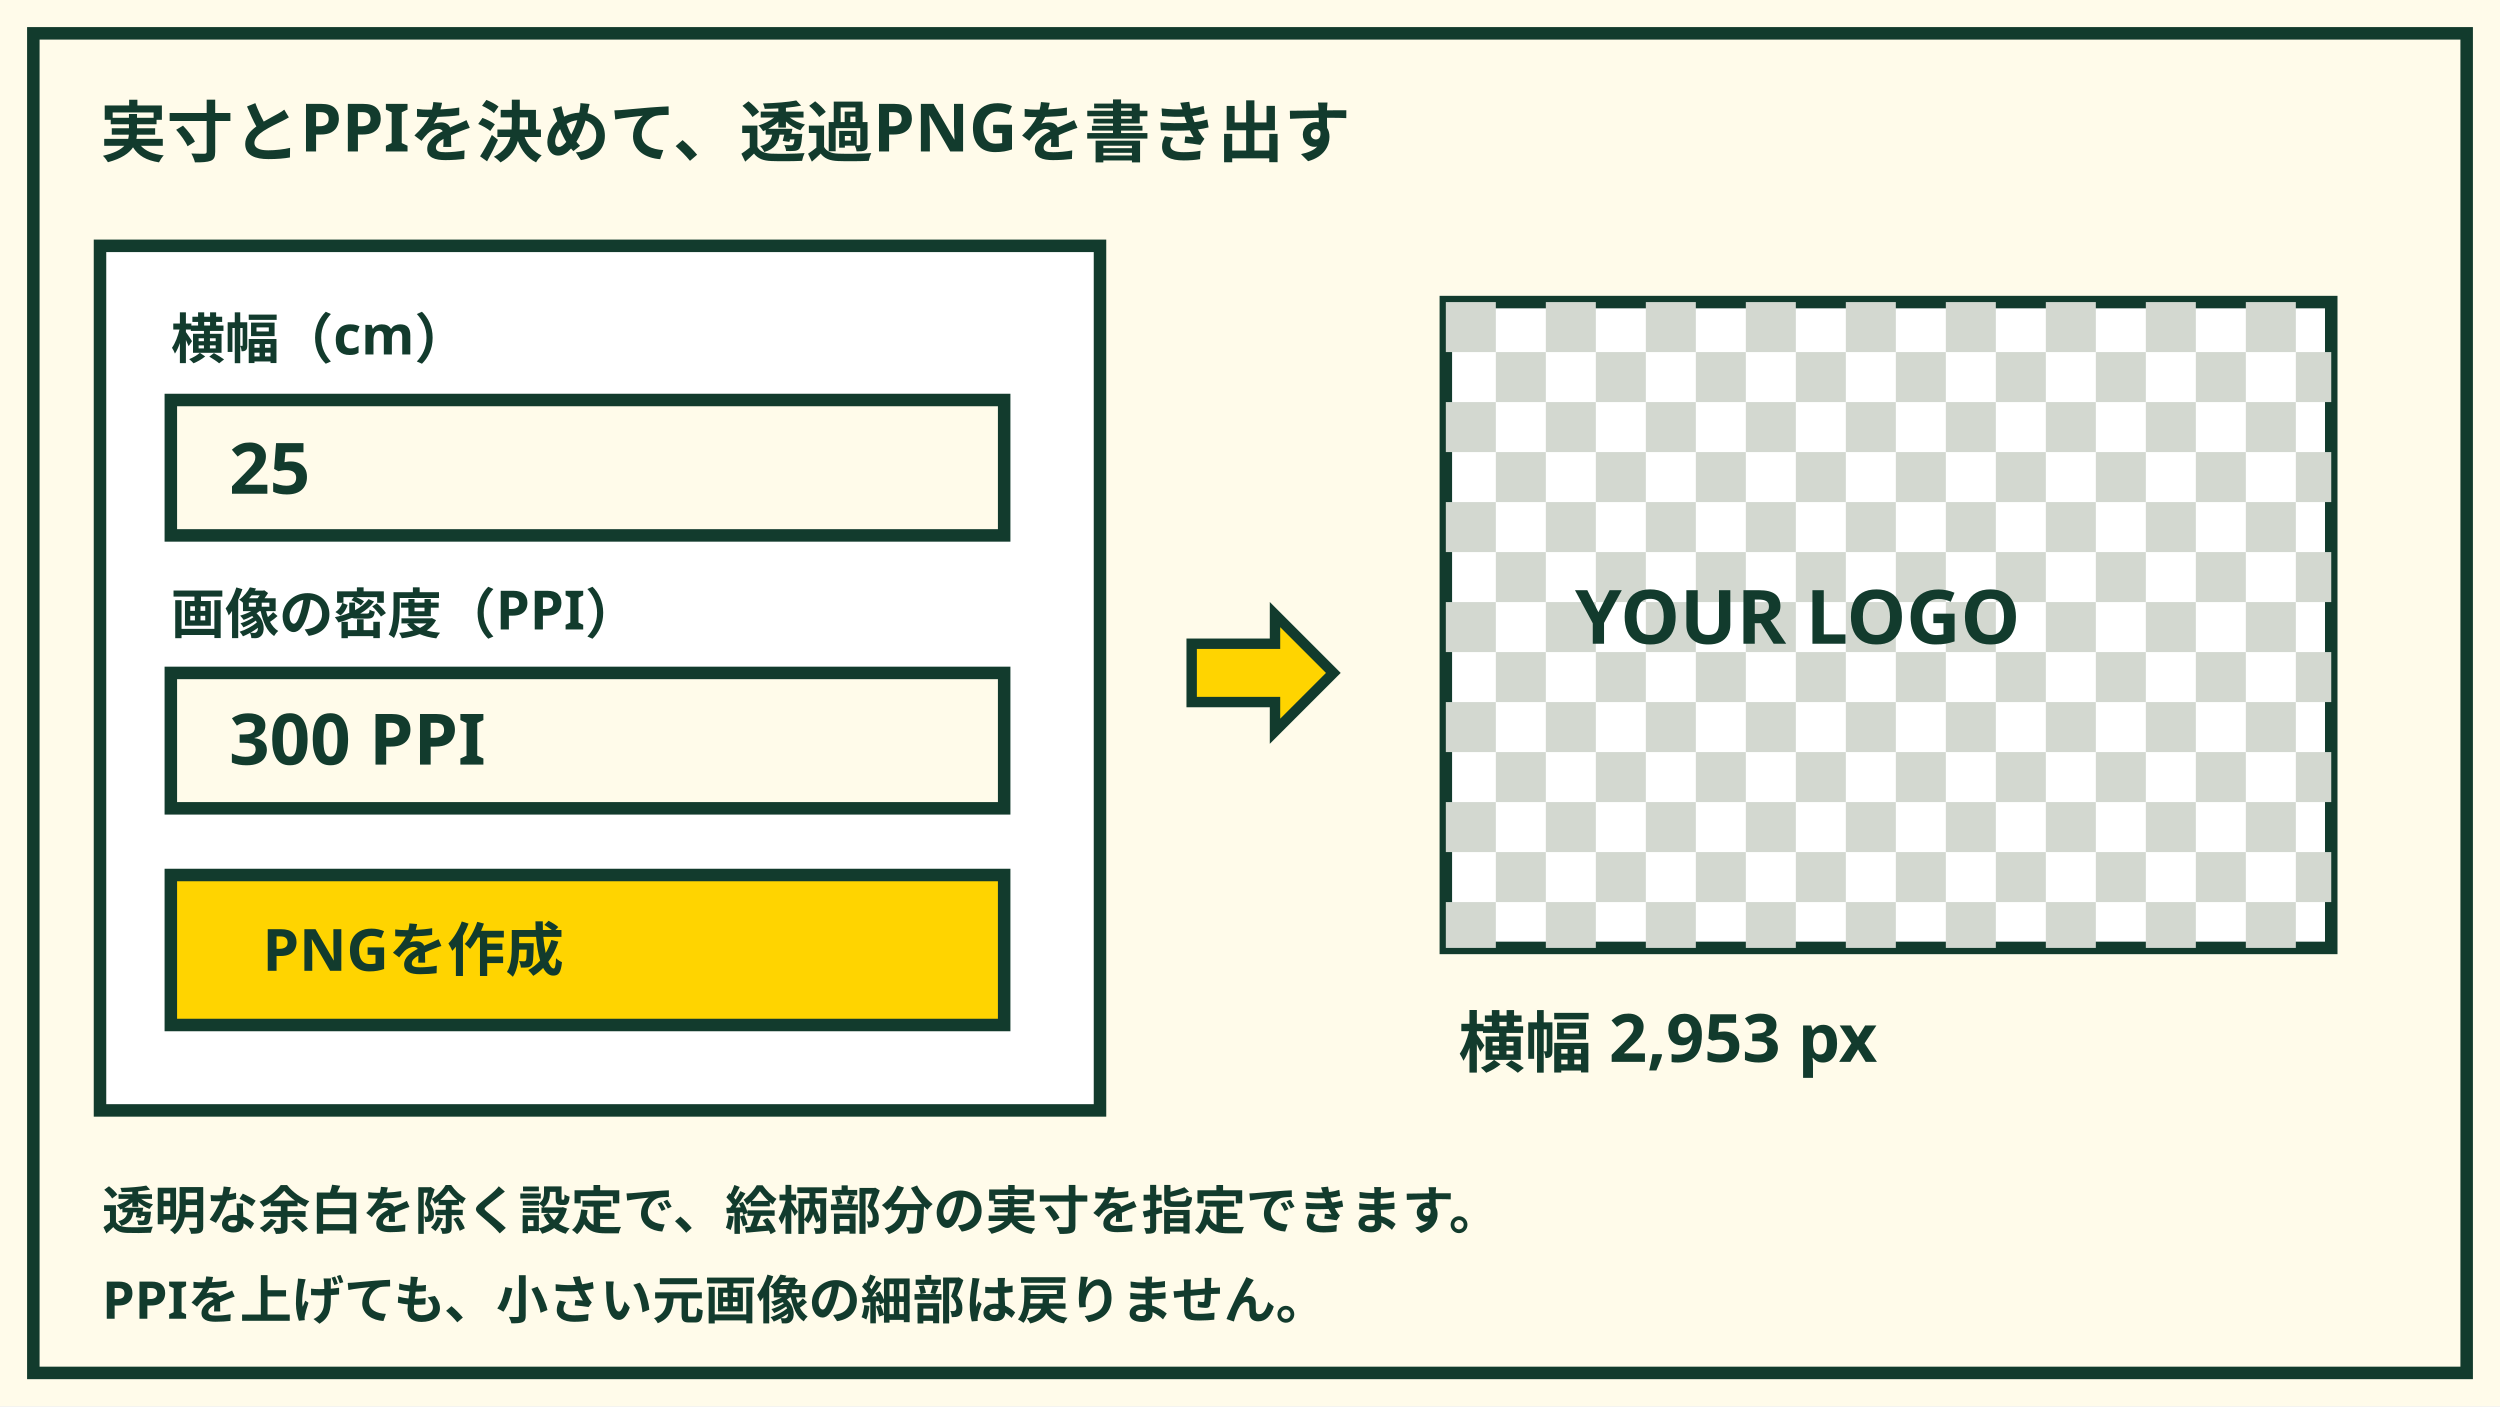
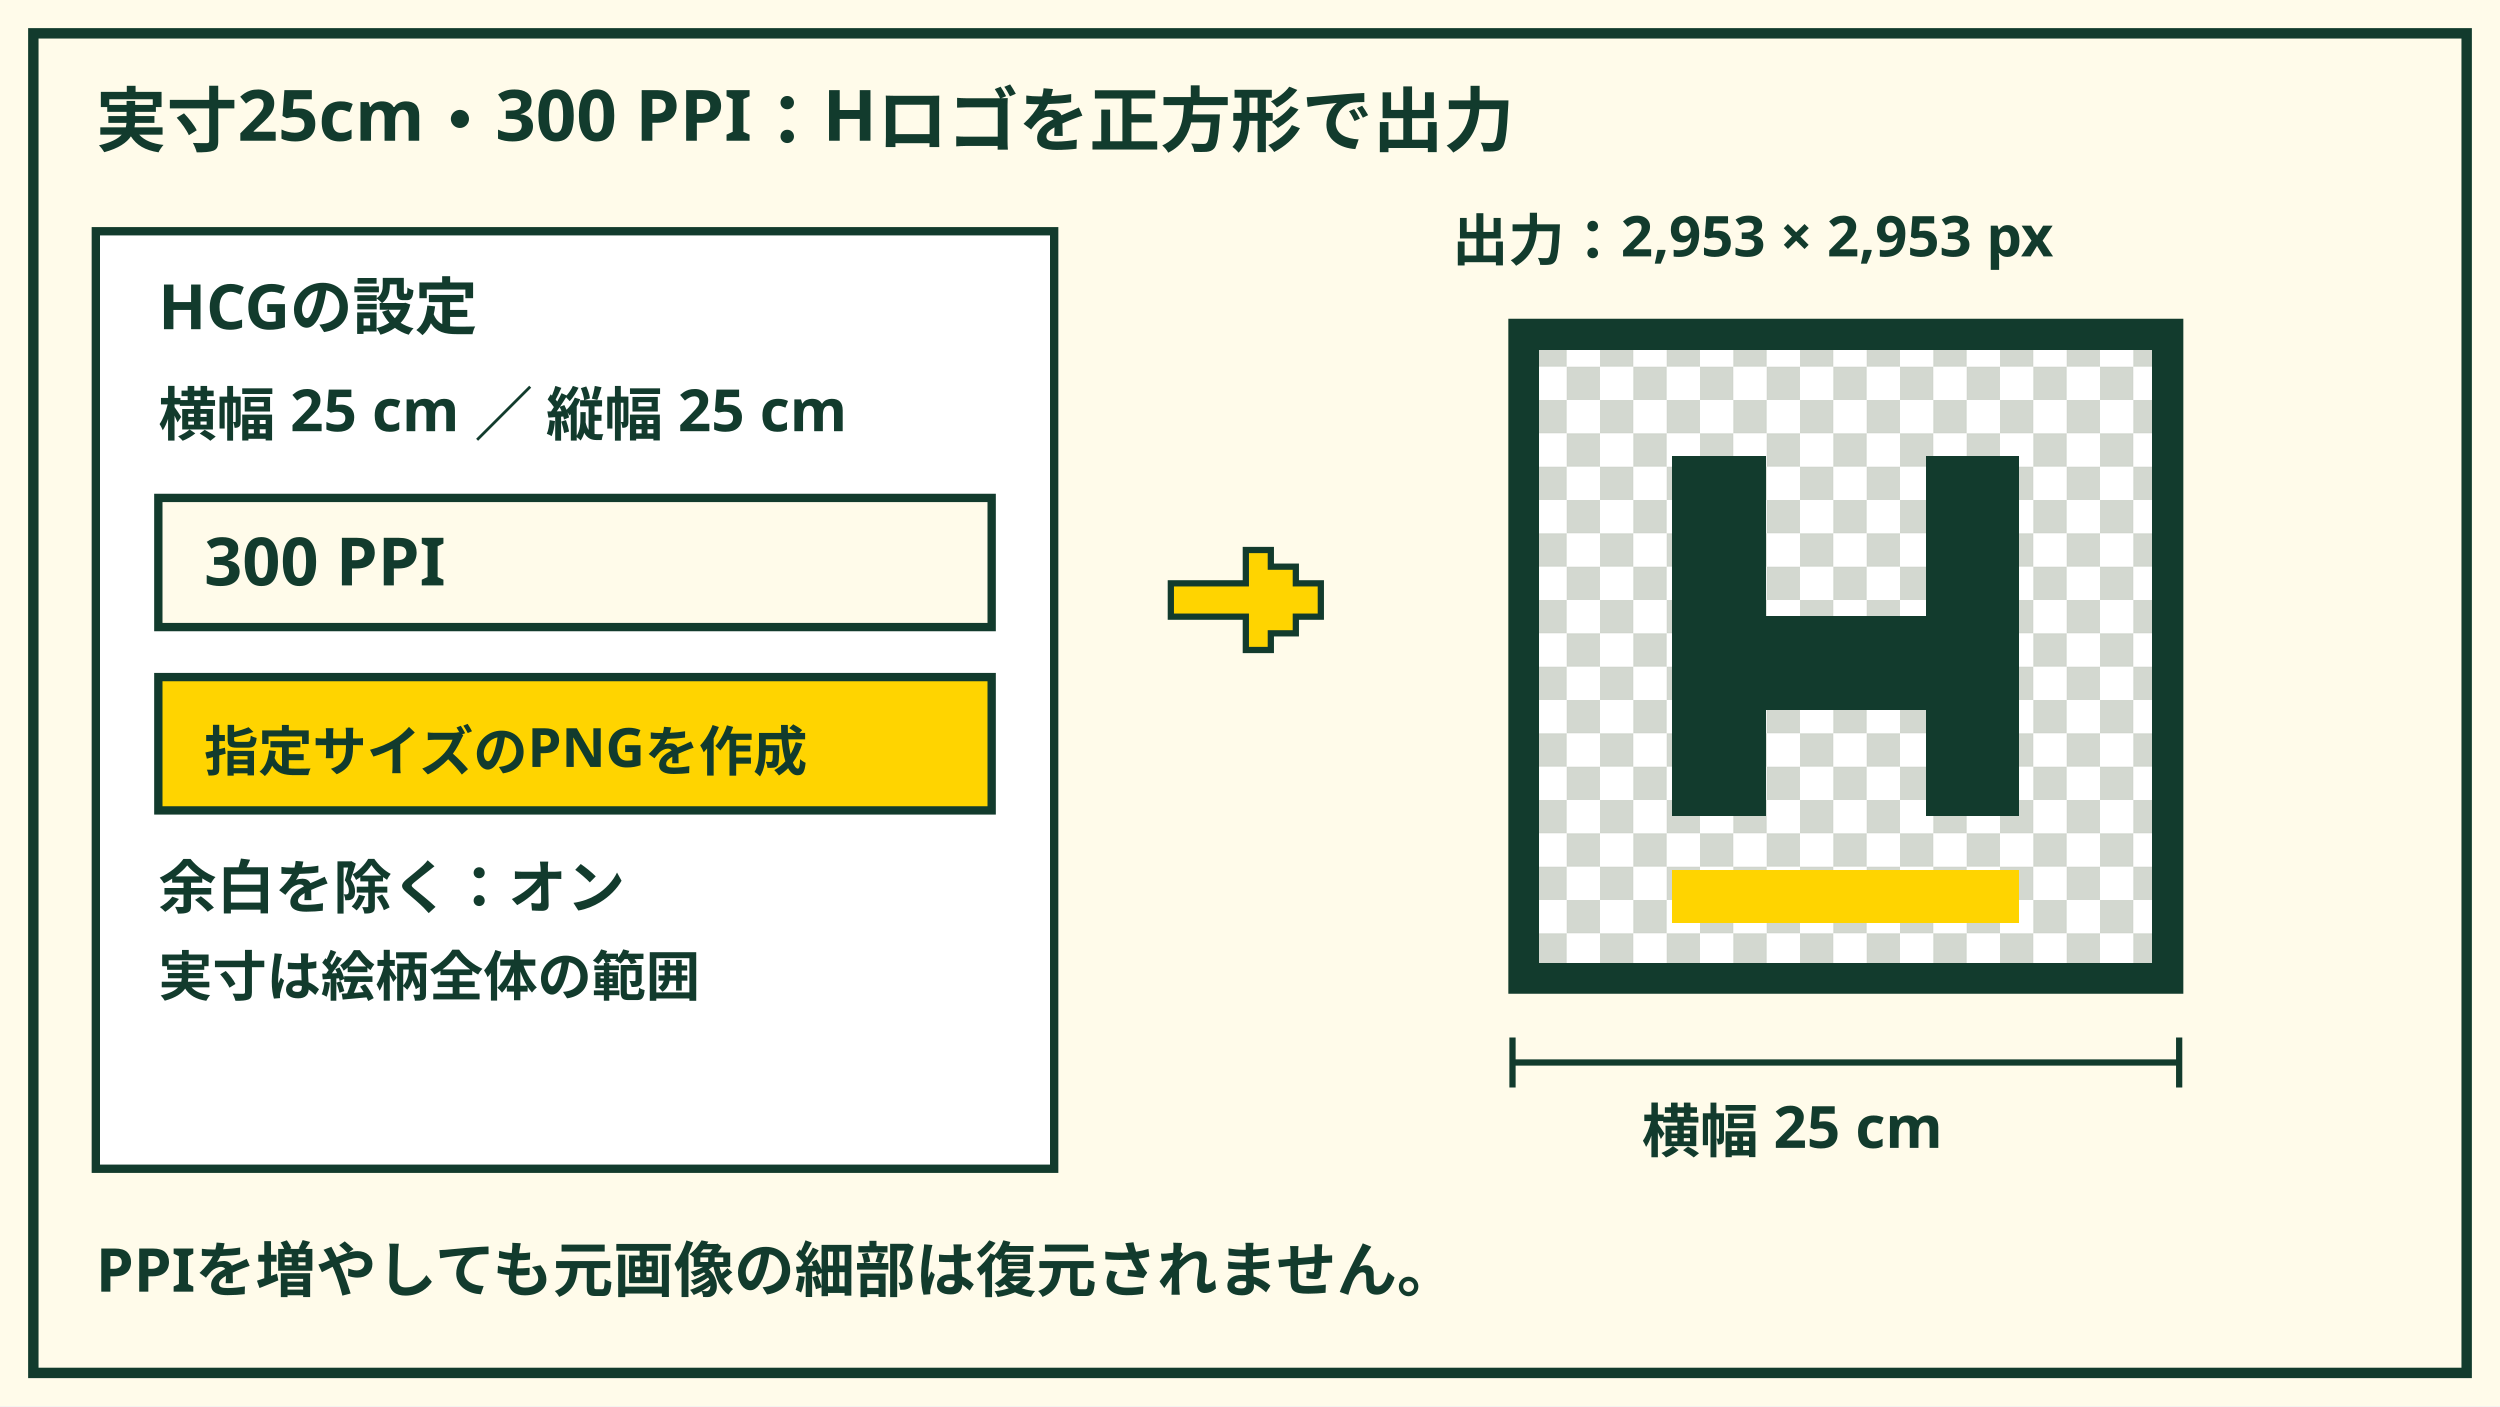
<svg xmlns="http://www.w3.org/2000/svg" width="1200" height="675" viewBox="0 0 1200 675" role="img">
+   <defs>
+     <pattern id="check" width="32" height="32" patternUnits="userSpaceOnUse">
+       <rect width="32" height="32" fill="#fff" />
+       <path d="M0 0h16v16H0ZM16 16h16v16H16Z" fill="#d3d8d0" />
+     </pattern>
+   </defs>
  <rect width="1200" height="675" fill="#fffbea" />
  <g font-family="system-ui,sans-serif">
-     <rect x="16" y="16" width="1168" height="643" fill="#fffbea" stroke="#123b2d" stroke-width="6" />
-     <text x="48" y="75" font-size="32" font-weight="700" fill="#123b2d">実寸とPPIを決めて、透過PNGを書き出す</text>
-     <rect x="48" y="118" width="480" height="415" fill="#ffffff" stroke="#123b2d" stroke-width="6" />
-     <text x="82" y="172" font-size="26" font-weight="700" fill="#123b2d">横幅（cm）</text>
-     <rect x="82" y="192" width="400" height="65" fill="#fffbea" stroke="#123b2d" stroke-width="6" />
-     <text x="110" y="237" font-size="34" font-weight="700" fill="#123b2d">25</text>
-     <text x="82" y="304" font-size="26" font-weight="700" fill="#123b2d">画像の密度（PPI）</text>
-     <rect x="82" y="323" width="400" height="65" fill="#fffbea" stroke="#123b2d" stroke-width="6" />
-     <text x="110" y="367" font-size="34" font-weight="700" fill="#123b2d">300 PPI</text>
-     <rect x="82" y="420" width="400" height="72" fill="#ffd400" stroke="#123b2d" stroke-width="6" />
-     <text x="126" y="466" font-size="28" font-weight="700" fill="#123b2d">PNGを作成</text>
-     <path d="M572 309h40v-14l28 28-28 28v-14h-40Z" fill="#ffd400" stroke="#123b2d" stroke-width="5" />
-     <rect x="694" y="145" width="425" height="310" fill="#ffffff" stroke="#123b2d" stroke-width="6" />
-     <rect x="694" y="145" width="24" height="24" fill="#d3d8d0" />
-     <rect x="742" y="145" width="24" height="24" fill="#d3d8d0" />
-     <rect x="790" y="145" width="24" height="24" fill="#d3d8d0" />
-     <rect x="838" y="145" width="24" height="24" fill="#d3d8d0" />
-     <rect x="886" y="145" width="24" height="24" fill="#d3d8d0" />
-     <rect x="934" y="145" width="24" height="24" fill="#d3d8d0" />
-     <rect x="982" y="145" width="24" height="24" fill="#d3d8d0" />
-     <rect x="1030" y="145" width="24" height="24" fill="#d3d8d0" />
-     <rect x="1078" y="145" width="24" height="24" fill="#d3d8d0" />
-     <rect x="718" y="169" width="24" height="24" fill="#d3d8d0" />
-     <rect x="766" y="169" width="24" height="24" fill="#d3d8d0" />
-     <rect x="814" y="169" width="24" height="24" fill="#d3d8d0" />
-     <rect x="862" y="169" width="24" height="24" fill="#d3d8d0" />
-     <rect x="910" y="169" width="24" height="24" fill="#d3d8d0" />
-     <rect x="958" y="169" width="24" height="24" fill="#d3d8d0" />
-     <rect x="1006" y="169" width="24" height="24" fill="#d3d8d0" />
-     <rect x="1054" y="169" width="24" height="24" fill="#d3d8d0" />
-     <rect x="1102" y="169" width="17" height="24" fill="#d3d8d0" />
-     <rect x="694" y="193" width="24" height="24" fill="#d3d8d0" />
-     <rect x="742" y="193" width="24" height="24" fill="#d3d8d0" />
-     <rect x="790" y="193" width="24" height="24" fill="#d3d8d0" />
-     <rect x="838" y="193" width="24" height="24" fill="#d3d8d0" />
-     <rect x="886" y="193" width="24" height="24" fill="#d3d8d0" />
-     <rect x="934" y="193" width="24" height="24" fill="#d3d8d0" />
-     <rect x="982" y="193" width="24" height="24" fill="#d3d8d0" />
-     <rect x="1030" y="193" width="24" height="24" fill="#d3d8d0" />
-     <rect x="1078" y="193" width="24" height="24" fill="#d3d8d0" />
-     <rect x="718" y="217" width="24" height="24" fill="#d3d8d0" />
-     <rect x="766" y="217" width="24" height="24" fill="#d3d8d0" />
-     <rect x="814" y="217" width="24" height="24" fill="#d3d8d0" />
-     <rect x="862" y="217" width="24" height="24" fill="#d3d8d0" />
-     <rect x="910" y="217" width="24" height="24" fill="#d3d8d0" />
-     <rect x="958" y="217" width="24" height="24" fill="#d3d8d0" />
-     <rect x="1006" y="217" width="24" height="24" fill="#d3d8d0" />
-     <rect x="1054" y="217" width="24" height="24" fill="#d3d8d0" />
-     <rect x="1102" y="217" width="17" height="24" fill="#d3d8d0" />
-     <rect x="694" y="241" width="24" height="24" fill="#d3d8d0" />
-     <rect x="742" y="241" width="24" height="24" fill="#d3d8d0" />
-     <rect x="790" y="241" width="24" height="24" fill="#d3d8d0" />
-     <rect x="838" y="241" width="24" height="24" fill="#d3d8d0" />
-     <rect x="886" y="241" width="24" height="24" fill="#d3d8d0" />
-     <rect x="934" y="241" width="24" height="24" fill="#d3d8d0" />
-     <rect x="982" y="241" width="24" height="24" fill="#d3d8d0" />
-     <rect x="1030" y="241" width="24" height="24" fill="#d3d8d0" />
-     <rect x="1078" y="241" width="24" height="24" fill="#d3d8d0" />
-     <rect x="718" y="265" width="24" height="24" fill="#d3d8d0" />
-     <rect x="766" y="265" width="24" height="24" fill="#d3d8d0" />
-     <rect x="814" y="265" width="24" height="24" fill="#d3d8d0" />
-     <rect x="862" y="265" width="24" height="24" fill="#d3d8d0" />
-     <rect x="910" y="265" width="24" height="24" fill="#d3d8d0" />
-     <rect x="958" y="265" width="24" height="24" fill="#d3d8d0" />
-     <rect x="1006" y="265" width="24" height="24" fill="#d3d8d0" />
-     <rect x="1054" y="265" width="24" height="24" fill="#d3d8d0" />
-     <rect x="1102" y="265" width="17" height="24" fill="#d3d8d0" />
-     <rect x="694" y="289" width="24" height="24" fill="#d3d8d0" />
-     <rect x="742" y="289" width="24" height="24" fill="#d3d8d0" />
-     <rect x="790" y="289" width="24" height="24" fill="#d3d8d0" />
-     <rect x="838" y="289" width="24" height="24" fill="#d3d8d0" />
-     <rect x="886" y="289" width="24" height="24" fill="#d3d8d0" />
-     <rect x="934" y="289" width="24" height="24" fill="#d3d8d0" />
-     <rect x="982" y="289" width="24" height="24" fill="#d3d8d0" />
-     <rect x="1030" y="289" width="24" height="24" fill="#d3d8d0" />
-     <rect x="1078" y="289" width="24" height="24" fill="#d3d8d0" />
-     <rect x="718" y="313" width="24" height="24" fill="#d3d8d0" />
-     <rect x="766" y="313" width="24" height="24" fill="#d3d8d0" />
-     <rect x="814" y="313" width="24" height="24" fill="#d3d8d0" />
-     <rect x="862" y="313" width="24" height="24" fill="#d3d8d0" />
-     <rect x="910" y="313" width="24" height="24" fill="#d3d8d0" />
-     <rect x="958" y="313" width="24" height="24" fill="#d3d8d0" />
-     <rect x="1006" y="313" width="24" height="24" fill="#d3d8d0" />
-     <rect x="1054" y="313" width="24" height="24" fill="#d3d8d0" />
-     <rect x="1102" y="313" width="17" height="24" fill="#d3d8d0" />
-     <rect x="694" y="337" width="24" height="24" fill="#d3d8d0" />
-     <rect x="742" y="337" width="24" height="24" fill="#d3d8d0" />
-     <rect x="790" y="337" width="24" height="24" fill="#d3d8d0" />
-     <rect x="838" y="337" width="24" height="24" fill="#d3d8d0" />
-     <rect x="886" y="337" width="24" height="24" fill="#d3d8d0" />
-     <rect x="934" y="337" width="24" height="24" fill="#d3d8d0" />
-     <rect x="982" y="337" width="24" height="24" fill="#d3d8d0" />
-     <rect x="1030" y="337" width="24" height="24" fill="#d3d8d0" />
-     <rect x="1078" y="337" width="24" height="24" fill="#d3d8d0" />
-     <rect x="718" y="361" width="24" height="24" fill="#d3d8d0" />
-     <rect x="766" y="361" width="24" height="24" fill="#d3d8d0" />
-     <rect x="814" y="361" width="24" height="24" fill="#d3d8d0" />
-     <rect x="862" y="361" width="24" height="24" fill="#d3d8d0" />
-     <rect x="910" y="361" width="24" height="24" fill="#d3d8d0" />
-     <rect x="958" y="361" width="24" height="24" fill="#d3d8d0" />
-     <rect x="1006" y="361" width="24" height="24" fill="#d3d8d0" />
-     <rect x="1054" y="361" width="24" height="24" fill="#d3d8d0" />
-     <rect x="1102" y="361" width="17" height="24" fill="#d3d8d0" />
-     <rect x="694" y="385" width="24" height="24" fill="#d3d8d0" />
-     <rect x="742" y="385" width="24" height="24" fill="#d3d8d0" />
-     <rect x="790" y="385" width="24" height="24" fill="#d3d8d0" />
-     <rect x="838" y="385" width="24" height="24" fill="#d3d8d0" />
-     <rect x="886" y="385" width="24" height="24" fill="#d3d8d0" />
-     <rect x="934" y="385" width="24" height="24" fill="#d3d8d0" />
-     <rect x="982" y="385" width="24" height="24" fill="#d3d8d0" />
-     <rect x="1030" y="385" width="24" height="24" fill="#d3d8d0" />
-     <rect x="1078" y="385" width="24" height="24" fill="#d3d8d0" />
-     <rect x="718" y="409" width="24" height="24" fill="#d3d8d0" />
-     <rect x="766" y="409" width="24" height="24" fill="#d3d8d0" />
-     <rect x="814" y="409" width="24" height="24" fill="#d3d8d0" />
-     <rect x="862" y="409" width="24" height="24" fill="#d3d8d0" />
-     <rect x="910" y="409" width="24" height="24" fill="#d3d8d0" />
-     <rect x="958" y="409" width="24" height="24" fill="#d3d8d0" />
-     <rect x="1006" y="409" width="24" height="24" fill="#d3d8d0" />
-     <rect x="1054" y="409" width="24" height="24" fill="#d3d8d0" />
-     <rect x="1102" y="409" width="17" height="24" fill="#d3d8d0" />
-     <rect x="694" y="433" width="24" height="22" fill="#d3d8d0" />
-     <rect x="742" y="433" width="24" height="22" fill="#d3d8d0" />
-     <rect x="790" y="433" width="24" height="22" fill="#d3d8d0" />
-     <rect x="838" y="433" width="24" height="22" fill="#d3d8d0" />
-     <rect x="886" y="433" width="24" height="22" fill="#d3d8d0" />
-     <rect x="934" y="433" width="24" height="22" fill="#d3d8d0" />
-     <rect x="982" y="433" width="24" height="22" fill="#d3d8d0" />
-     <rect x="1030" y="433" width="24" height="22" fill="#d3d8d0" />
-     <rect x="1078" y="433" width="24" height="22" fill="#d3d8d0" />
-     <text x="756" y="309" font-size="36" font-weight="700" fill="#123b2d">YOUR LOGO</text>
-     <text x="700" y="512" font-size="32" font-weight="700" fill="#123b2d">横幅 2,953 px</text>
-     <text x="49" y="590" font-size="25" font-weight="700" fill="#123b2d">透明な余白を除く設定で、絵柄部分の実寸を指定できます。</text>
-     <text x="49" y="633" font-size="25" font-weight="700" fill="#123b2d">PPIを上げても、小さい元画像の細部は戻りません。</text>
+     <rect x="16" y="16" width="1168" height="643" fill="#fffbea" stroke="#123b2d" stroke-width="5" />
+     <text x="46" y="70" font-size="34" fill="#123b2d" font-weight="700">実寸25cm・300 PPI：Hロゴを正方形で出力</text>
+     <rect x="46" y="111" width="460" height="450" fill="#ffffff" stroke="#123b2d" stroke-width="4" />
+     <text x="76" y="158" font-size="30" fill="#123b2d" font-weight="700">HCGの設定</text>
+     <text x="76" y="209" font-size="28" fill="#123b2d" font-weight="700">横幅 25 cm ／ 縦幅 25 cm</text>
+     <rect x="76" y="239" width="400" height="62" fill="#fffbea" stroke="#123b2d" stroke-width="4" />
+     <text x="98" y="281" font-size="32" fill="#123b2d" font-weight="700">300 PPI</text>
+     <rect x="76" y="325" width="400" height="64" fill="#ffd400" stroke="#123b2d" stroke-width="4" />
+     <text x="98" y="370" font-size="26" fill="#123b2d" font-weight="700">指定サイズのPNGを作成</text>
+     <text x="76" y="436" font-size="28" fill="#123b2d" font-weight="700">余白を除く：オン</text>
+     <text x="76" y="478" font-size="26" fill="#123b2d" font-weight="700">実寸は絵柄全体の範囲</text>
+     <path d="M562 280h36v-16h12v8h12v8h12v16h-12v8h-12v8h-12v-16h-36Z" fill="#ffd400" stroke="#123b2d" stroke-width="3" />
+     <rect x="726" y="155" width="320" height="320" fill="url(#check)" stroke="#123b2d" stroke-width="4" />
+     <g transform="translate(726 155) scale(3.2)" shape-rendering="crispEdges">
+       <rect x="2" y="2" width="96" height="96" fill="none" stroke="#123b2d" stroke-width="4" />
+       <path d="M24 20H38V44H62V20H76V74H62V58H38V74H24Z" fill="#123b2d" />
+       <rect x="24" y="82" width="52" height="8" fill="#ffd400" stroke="none" stroke-width="0" />
+     </g>
+     <path d="M726 498v24M1046 498v24M726 510H1046" stroke="#123b2d" stroke-width="3" />
+     <text x="788" y="553" font-size="28" fill="#123b2d" font-weight="700">横幅 25 cm</text>
+     <text x="697" y="125" font-size="27" fill="#123b2d" font-weight="700">出力：2,953 × 2,953 px</text>
+     <text x="46" y="620" font-size="29" fill="#123b2d" font-weight="700">PPIを増やしても元画像の細部は復元されません。</text>
  </g>
</svg>
